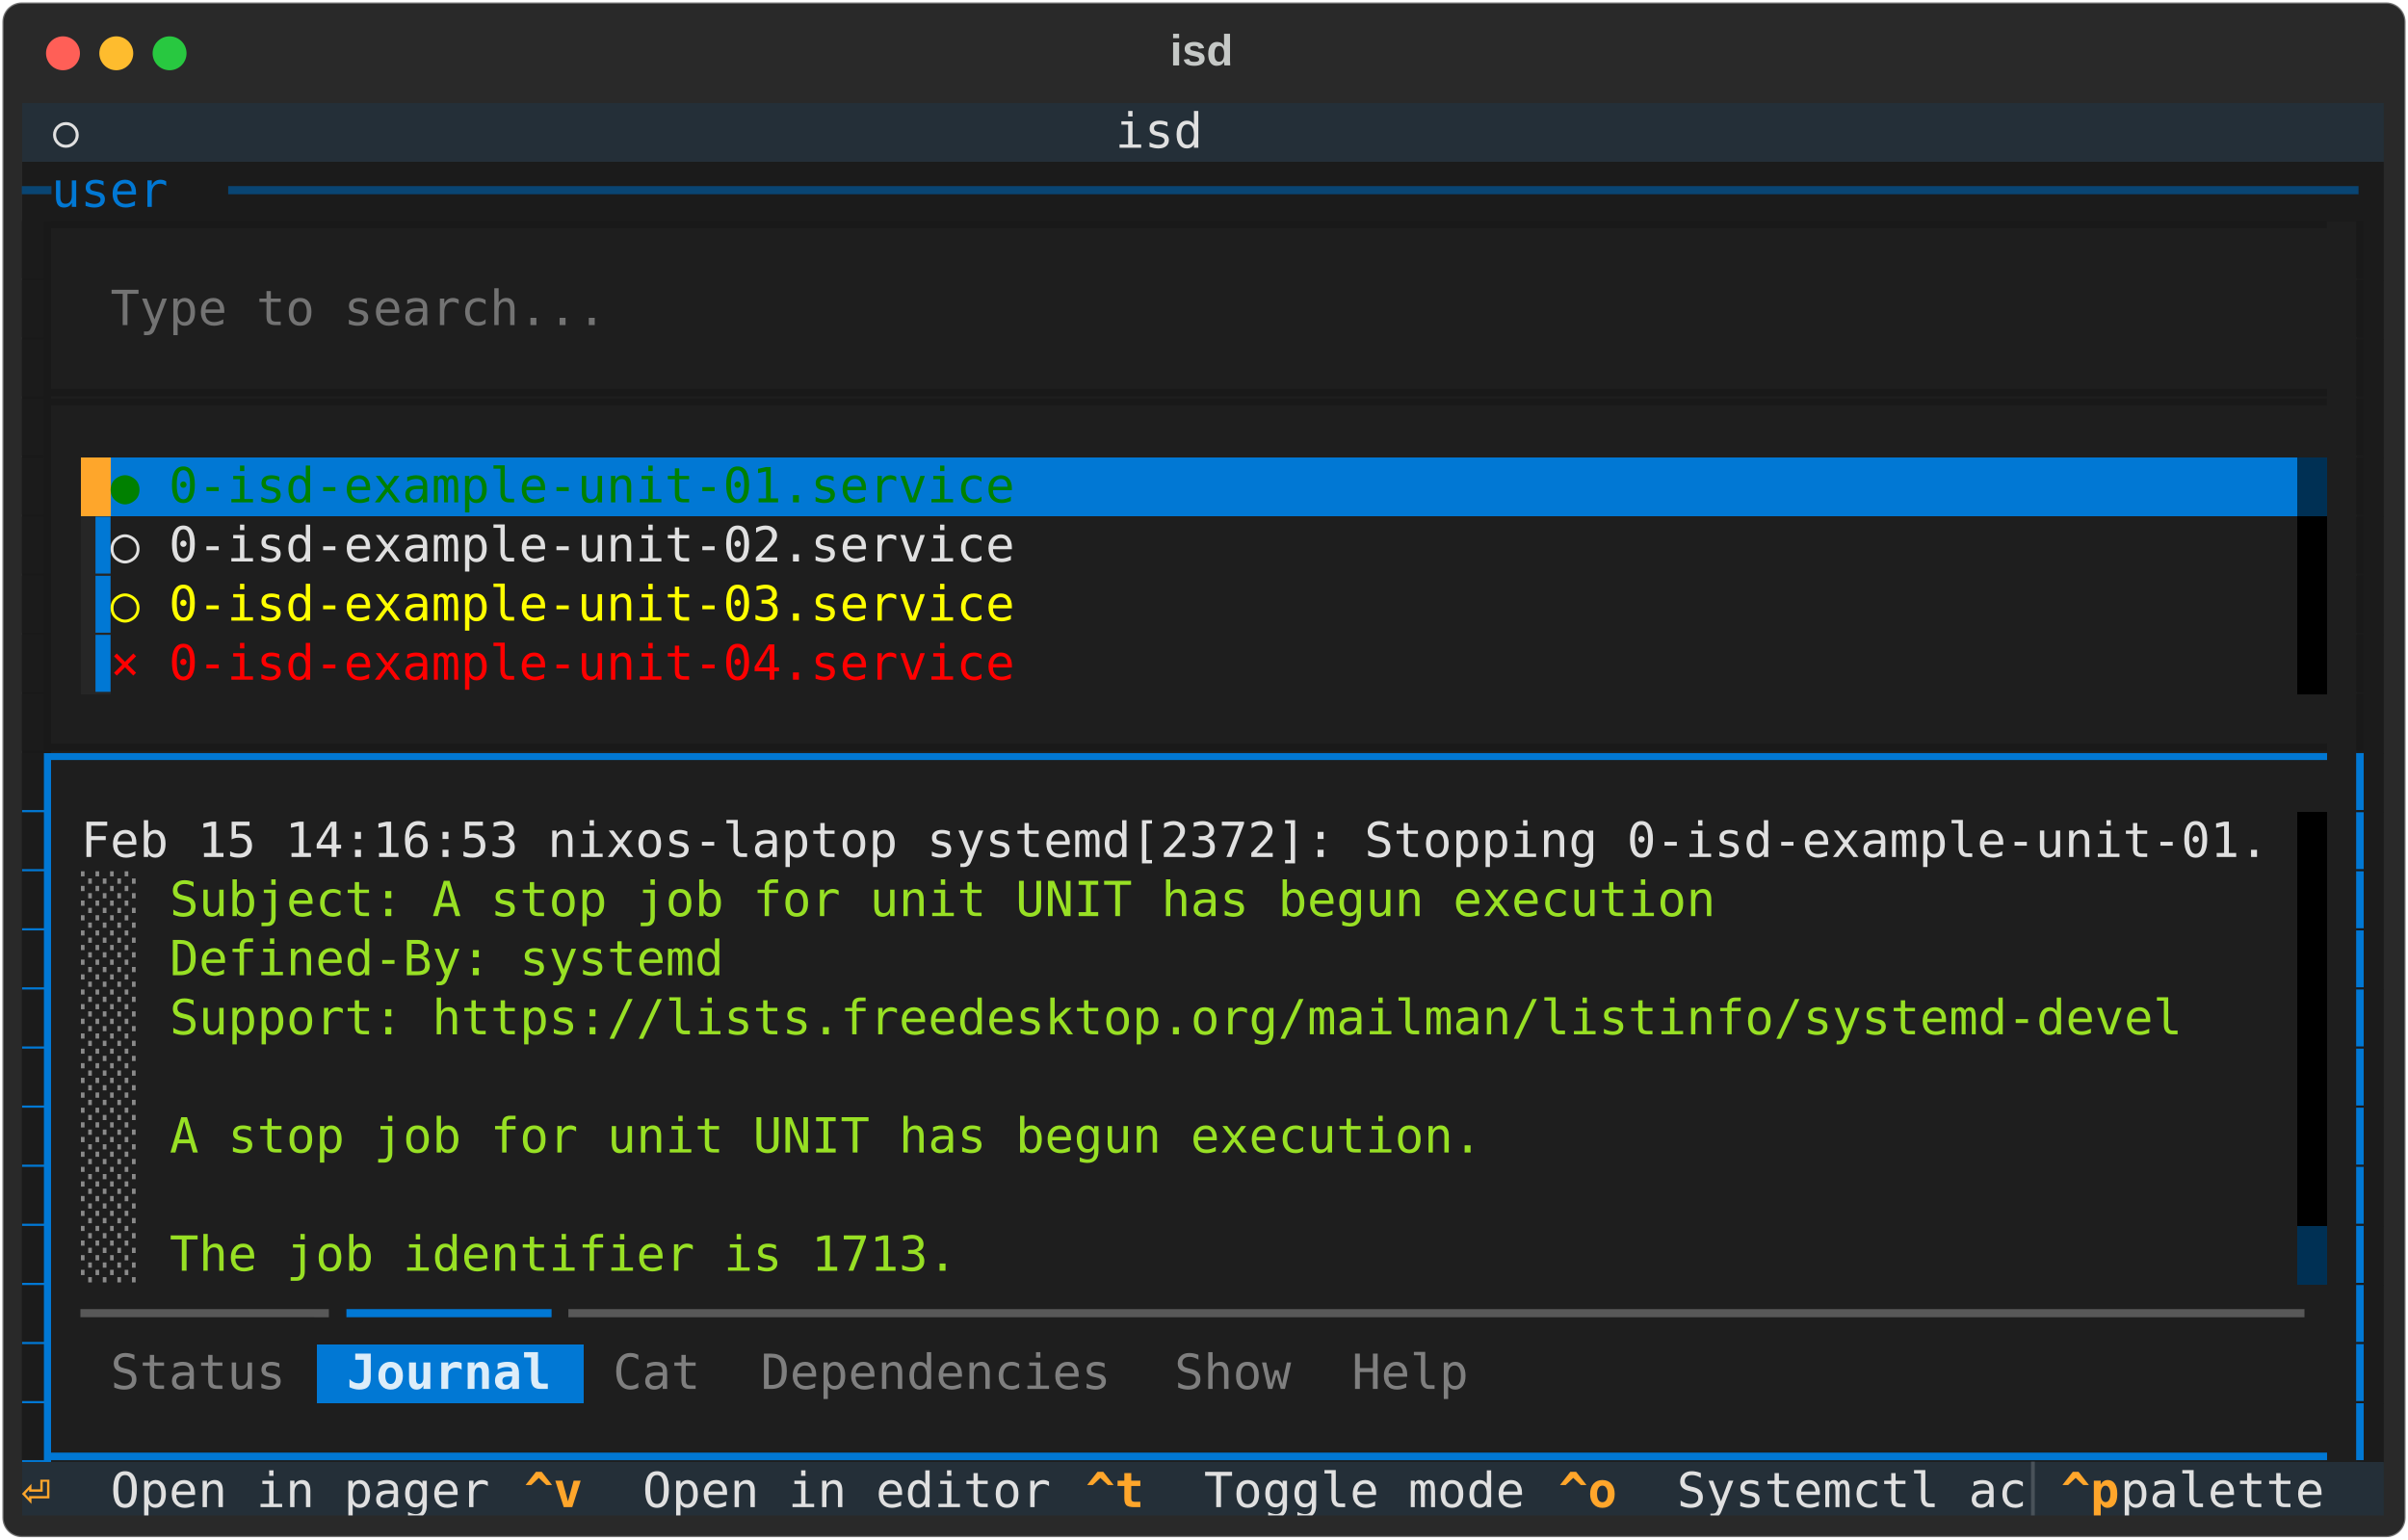
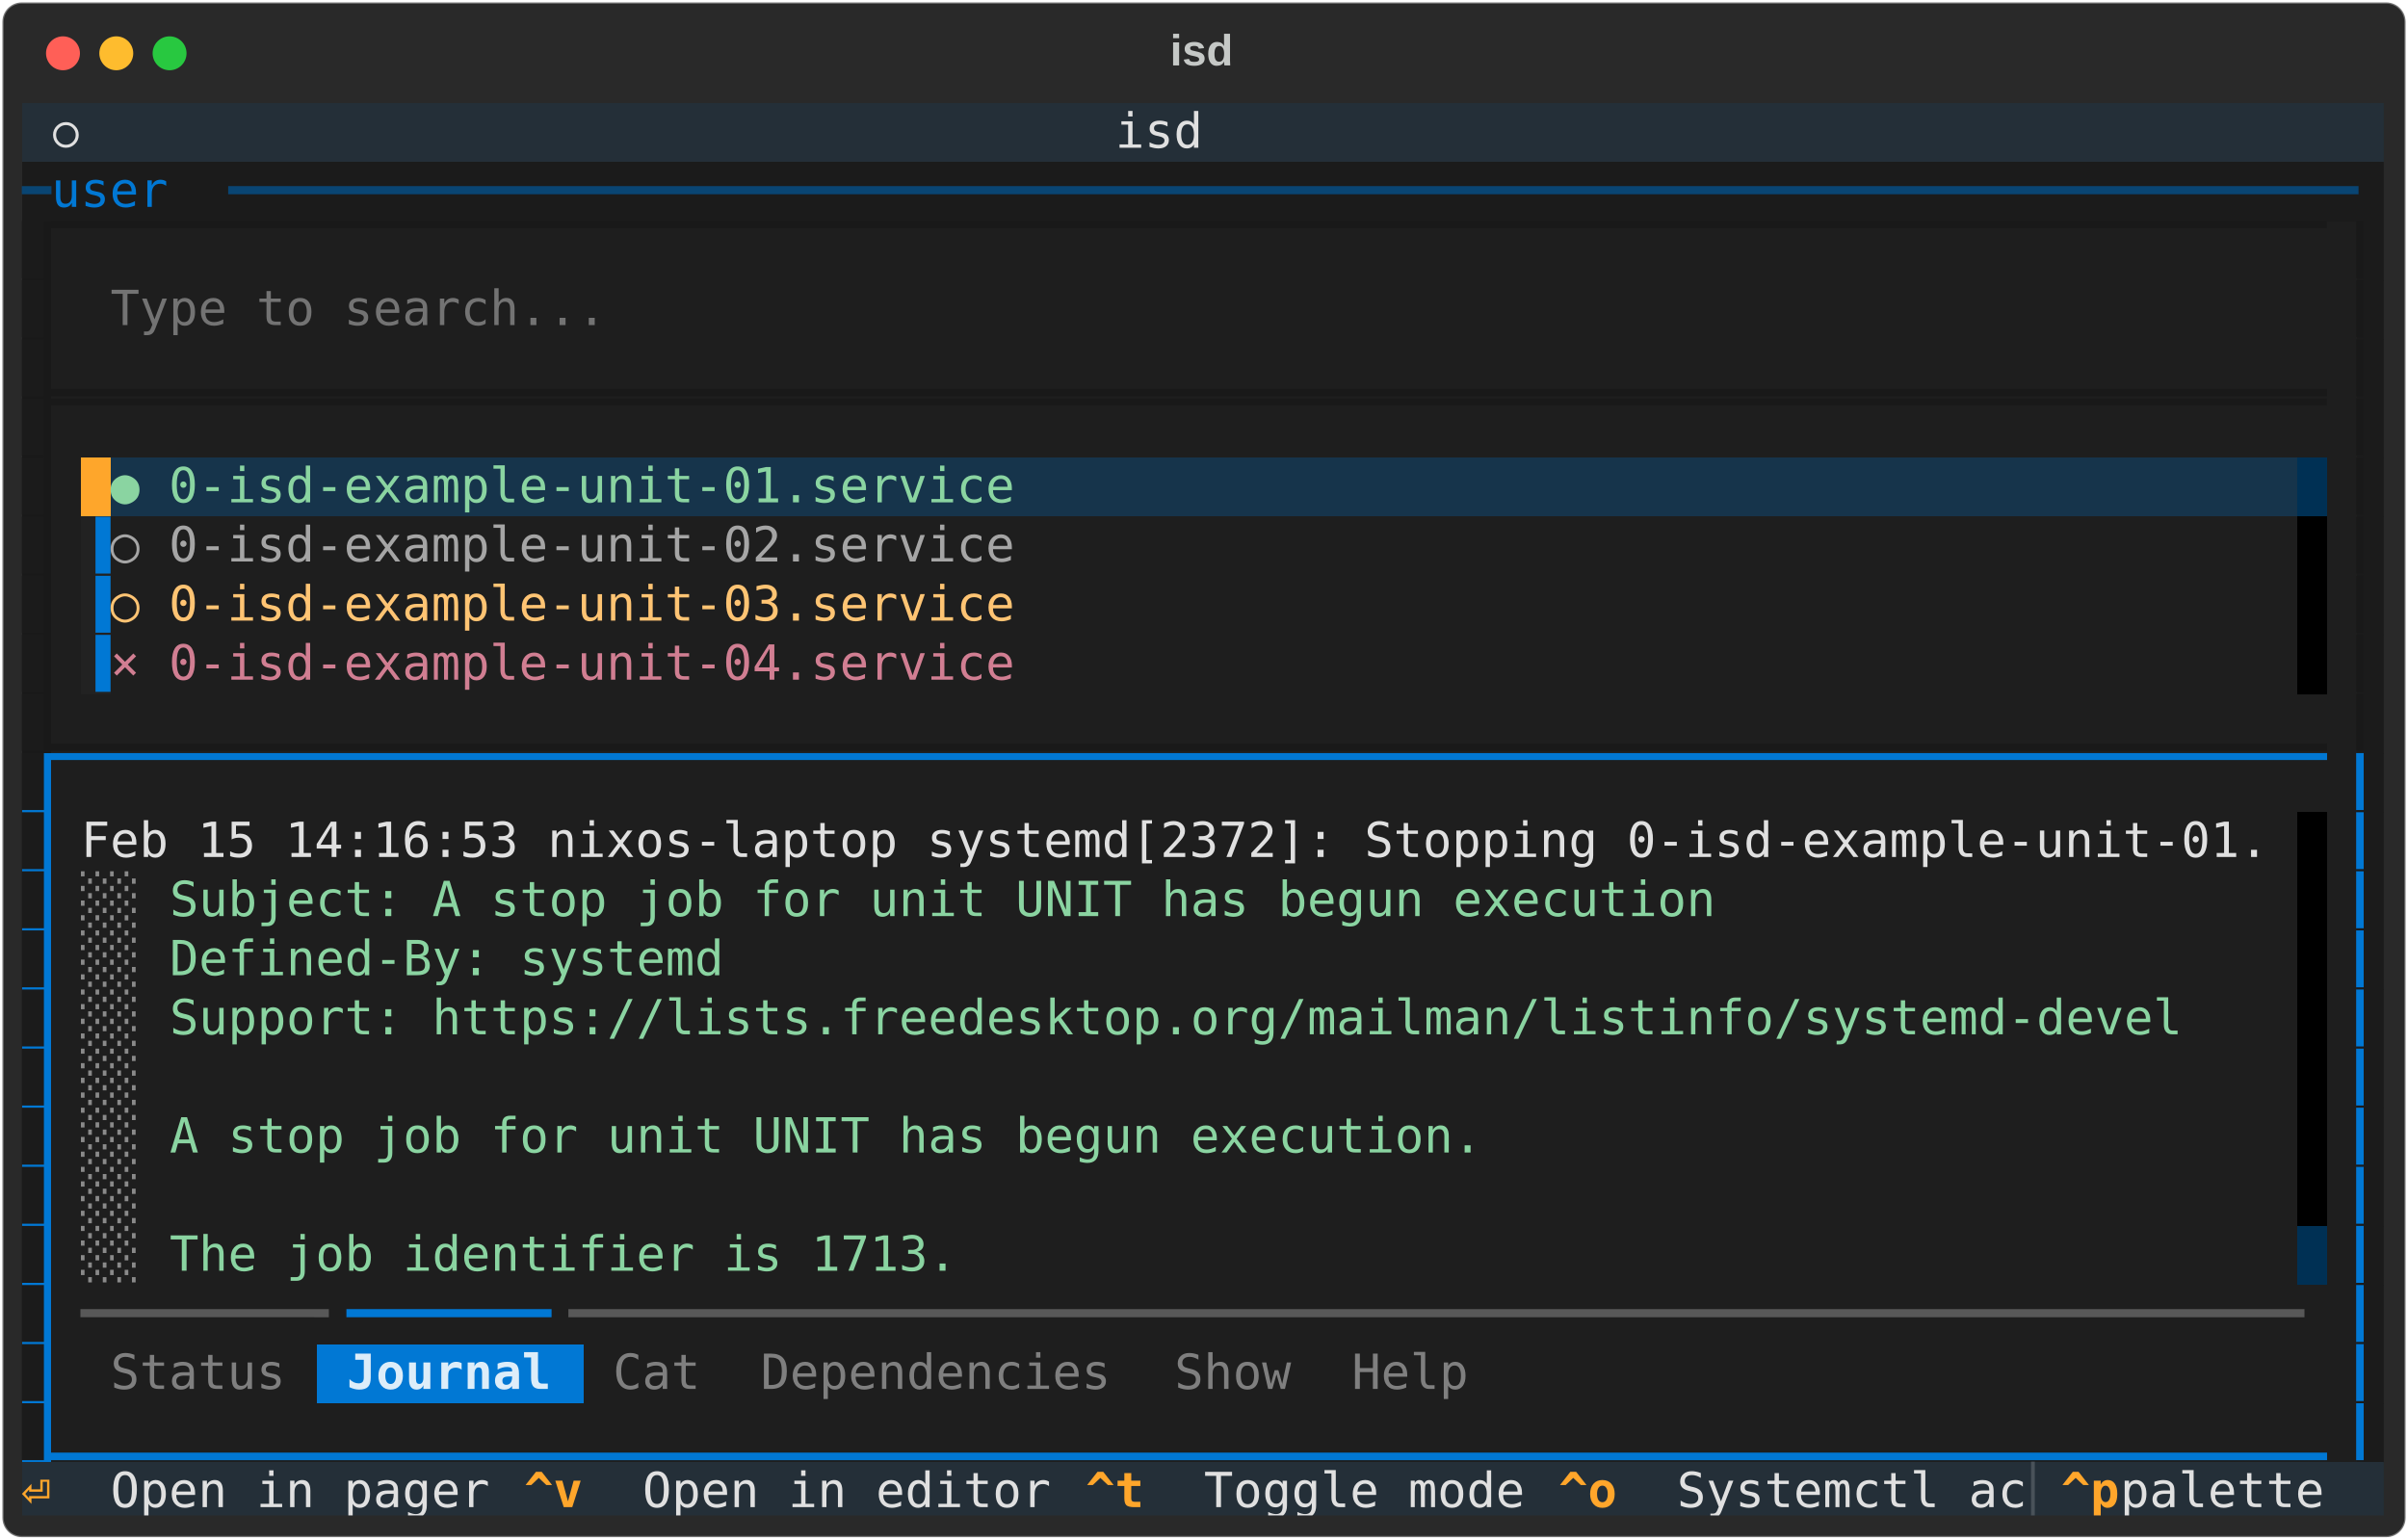
<svg xmlns="http://www.w3.org/2000/svg" class="rich-terminal" viewBox="0 0 994 635.6">
  <style>

    @font-face {
        font-family: "Fira Code";
        src: local("FiraCode-Regular"),
                url("https://cdnjs.cloudflare.com/ajax/libs/firacode/6.2.0/woff2/FiraCode-Regular.woff2") format("woff2"),
                url("https://cdnjs.cloudflare.com/ajax/libs/firacode/6.2.0/woff/FiraCode-Regular.woff") format("woff");
        font-style: normal;
        font-weight: 400;
    }
    @font-face {
        font-family: "Fira Code";
        src: local("FiraCode-Bold"),
                url("https://cdnjs.cloudflare.com/ajax/libs/firacode/6.2.0/woff2/FiraCode-Bold.woff2") format("woff2"),
                url("https://cdnjs.cloudflare.com/ajax/libs/firacode/6.2.0/woff/FiraCode-Bold.woff") format("woff");
        font-style: bold;
        font-weight: 700;
    }

    .terminal-matrix {
        font-family: Fira Code, monospace;
        font-size: 20px;
        line-height: 24.4px;
        font-variant-east-asian: full-width;
    }

    .terminal-title {
        font-size: 18px;
        font-weight: bold;
        font-family: arial;
    }

    .terminal-r1 { fill: #c5c8c6 }
.terminal-r2 { fill: #e0e0e0 }
.terminal-r3 { fill: #094573 }
.terminal-r4 { fill: #0178d4 }
.terminal-r5 { fill: #1b1b1b }
.terminal-r6 { fill: #191919 }
.terminal-r7 { fill: #737373 }
.terminal-r8 { fill: #fea62b }
- .terminal-r9 { fill: #008000 }
+ .terminal-r9 { fill: #8ad4a1 }
.terminal-r10 { fill: #1e1e1e }
- .terminal-r11 { fill: #ffff00 }
- .terminal-r12 { fill: #ff0000 }
- .terminal-r13 { fill: #8a8a8a }
- .terminal-r14 { fill: #98e024 }
+ .terminal-r11 { fill: #a5a5a5 }
+ .terminal-r12 { fill: #ffc473 }
+ .terminal-r13 { fill: #d17e92 }
+ .terminal-r14 { fill: #8a8a8a }
.terminal-r15 { fill: #585858 }
.terminal-r16 { fill: #7f7f7f }
.terminal-r17 { fill: #ddedf9;font-weight: bold }
.terminal-r18 { fill: #ffa62b;font-weight: bold }
.terminal-r19 { fill: #495259 }
    </style>
  <defs>
    <clipPath id="terminal-clip-terminal">
      <rect x="0" y="0" width="975.0" height="584.6" />
    </clipPath>
    <clipPath id="terminal-line-0">
      <rect x="0" y="1.5" width="976" height="24.65" />
    </clipPath>
    <clipPath id="terminal-line-1">
      <rect x="0" y="25.9" width="976" height="24.65" />
    </clipPath>
    <clipPath id="terminal-line-2">
      <rect x="0" y="50.3" width="976" height="24.65" />
    </clipPath>
    <clipPath id="terminal-line-3">
      <rect x="0" y="74.7" width="976" height="24.65" />
    </clipPath>
    <clipPath id="terminal-line-4">
      <rect x="0" y="99.1" width="976" height="24.65" />
    </clipPath>
    <clipPath id="terminal-line-5">
      <rect x="0" y="123.5" width="976" height="24.65" />
    </clipPath>
    <clipPath id="terminal-line-6">
      <rect x="0" y="147.9" width="976" height="24.65" />
    </clipPath>
    <clipPath id="terminal-line-7">
      <rect x="0" y="172.3" width="976" height="24.65" />
    </clipPath>
    <clipPath id="terminal-line-8">
      <rect x="0" y="196.7" width="976" height="24.65" />
    </clipPath>
    <clipPath id="terminal-line-9">
      <rect x="0" y="221.1" width="976" height="24.65" />
    </clipPath>
    <clipPath id="terminal-line-10">
      <rect x="0" y="245.5" width="976" height="24.65" />
    </clipPath>
    <clipPath id="terminal-line-11">
      <rect x="0" y="269.9" width="976" height="24.65" />
    </clipPath>
    <clipPath id="terminal-line-12">
      <rect x="0" y="294.3" width="976" height="24.65" />
    </clipPath>
    <clipPath id="terminal-line-13">
      <rect x="0" y="318.7" width="976" height="24.65" />
    </clipPath>
    <clipPath id="terminal-line-14">
      <rect x="0" y="343.1" width="976" height="24.65" />
    </clipPath>
    <clipPath id="terminal-line-15">
      <rect x="0" y="367.5" width="976" height="24.65" />
    </clipPath>
    <clipPath id="terminal-line-16">
      <rect x="0" y="391.9" width="976" height="24.65" />
    </clipPath>
    <clipPath id="terminal-line-17">
      <rect x="0" y="416.3" width="976" height="24.65" />
    </clipPath>
    <clipPath id="terminal-line-18">
      <rect x="0" y="440.7" width="976" height="24.65" />
    </clipPath>
    <clipPath id="terminal-line-19">
      <rect x="0" y="465.1" width="976" height="24.65" />
    </clipPath>
    <clipPath id="terminal-line-20">
      <rect x="0" y="489.5" width="976" height="24.65" />
    </clipPath>
    <clipPath id="terminal-line-21">
      <rect x="0" y="513.9" width="976" height="24.65" />
    </clipPath>
    <clipPath id="terminal-line-22">
      <rect x="0" y="538.3" width="976" height="24.65" />
    </clipPath>
  </defs>
  <rect fill="#292929" stroke="rgba(255,255,255,0.35)" stroke-width="1" x="1" y="1" width="992" height="633.6" rx="8" />
  <text class="terminal-title" fill="#c5c8c6" text-anchor="middle" x="496" y="27">isd</text>
  <g transform="translate(26,22)">
    <circle cx="0" cy="0" r="7" fill="#ff5f57" />
    <circle cx="22" cy="0" r="7" fill="#febc2e" />
    <circle cx="44" cy="0" r="7" fill="#28c840" />
  </g>
  <g transform="translate(9, 41)" clip-path="url(#terminal-clip-terminal)">
    <rect fill="#242f38" x="0" y="1.5" width="12.2" height="24.65" shape-rendering="crispEdges" />
    <rect fill="#242f38" x="12.2" y="1.5" width="12.2" height="24.65" shape-rendering="crispEdges" />
    <rect fill="#242f38" x="24.4" y="1.5" width="61" height="24.65" shape-rendering="crispEdges" />
    <rect fill="#242f38" x="85.4" y="1.5" width="12.2" height="24.65" shape-rendering="crispEdges" />
    <rect fill="#242f38" x="97.6" y="1.5" width="353.8" height="24.65" shape-rendering="crispEdges" />
    <rect fill="#242f38" x="451.4" y="1.5" width="36.6" height="24.65" shape-rendering="crispEdges" />
    <rect fill="#242f38" x="488" y="1.5" width="366" height="24.65" shape-rendering="crispEdges" />
    <rect fill="#242f38" x="854" y="1.5" width="12.2" height="24.65" shape-rendering="crispEdges" />
    <rect fill="#242f38" x="866.2" y="1.5" width="0" height="24.65" shape-rendering="crispEdges" />
    <rect fill="#242f38" x="866.2" y="1.5" width="109.8" height="24.65" shape-rendering="crispEdges" />
    <rect fill="#1b1b1b" x="0" y="25.9" width="12.2" height="24.65" shape-rendering="crispEdges" />
    <rect fill="#1b1b1b" x="12.2" y="25.9" width="73.2" height="24.65" shape-rendering="crispEdges" />
    <rect fill="#1b1b1b" x="85.4" y="25.9" width="890.6" height="24.65" shape-rendering="crispEdges" />
    <rect fill="#191919" x="0" y="50.3" width="12.2" height="24.65" shape-rendering="crispEdges" />
    <rect fill="#1e1e1e" x="12.2" y="50.3" width="951.6" height="24.65" shape-rendering="crispEdges" />
    <rect fill="#1b1b1b" x="963.8" y="50.3" width="12.2" height="24.65" shape-rendering="crispEdges" />
    <rect fill="#191919" x="0" y="74.7" width="12.2" height="24.65" shape-rendering="crispEdges" />
    <rect fill="#1e1e1e" x="12.2" y="74.7" width="24.4" height="24.65" shape-rendering="crispEdges" />
    <rect fill="#1e1e1e" x="36.6" y="74.7" width="207.4" height="24.65" shape-rendering="crispEdges" />
    <rect fill="#1e1e1e" x="244" y="74.7" width="695.4" height="24.65" shape-rendering="crispEdges" />
    <rect fill="#1e1e1e" x="939.4" y="74.7" width="24.4" height="24.65" shape-rendering="crispEdges" />
    <rect fill="#1b1b1b" x="963.8" y="74.7" width="12.2" height="24.65" shape-rendering="crispEdges" />
    <rect fill="#191919" x="0" y="99.1" width="12.2" height="24.65" shape-rendering="crispEdges" />
    <rect fill="#1e1e1e" x="12.2" y="99.1" width="951.6" height="24.65" shape-rendering="crispEdges" />
    <rect fill="#1b1b1b" x="963.8" y="99.1" width="12.2" height="24.65" shape-rendering="crispEdges" />
    <rect fill="#191919" x="0" y="123.5" width="12.2" height="24.65" shape-rendering="crispEdges" />
    <rect fill="#1e1e1e" x="12.2" y="123.5" width="951.6" height="24.65" shape-rendering="crispEdges" />
    <rect fill="#1b1b1b" x="963.8" y="123.5" width="12.2" height="24.65" shape-rendering="crispEdges" />
    <rect fill="#191919" x="0" y="147.9" width="12.2" height="24.65" shape-rendering="crispEdges" />
    <rect fill="#1e1e1e" x="12.2" y="147.9" width="12.2" height="24.65" shape-rendering="crispEdges" />
    <rect fill="#fea62b" x="24.4" y="147.9" width="12.2" height="24.65" shape-rendering="crispEdges" />
-     <rect fill="#0178d4" x="36.6" y="147.9" width="390.4" height="24.65" shape-rendering="crispEdges" />
-     <rect fill="#0178d4" x="427" y="147.9" width="512.4" height="24.65" shape-rendering="crispEdges" />
+     <rect fill="#16344b" x="36.6" y="147.9" width="390.4" height="24.65" shape-rendering="crispEdges" />
+     <rect fill="#16344b" x="427" y="147.9" width="512.4" height="24.65" shape-rendering="crispEdges" />
    <rect fill="#003054" x="939.4" y="147.9" width="12.2" height="24.65" shape-rendering="crispEdges" />
    <rect fill="#1e1e1e" x="951.6" y="147.9" width="12.2" height="24.65" shape-rendering="crispEdges" />
    <rect fill="#1b1b1b" x="963.8" y="147.9" width="12.2" height="24.65" shape-rendering="crispEdges" />
    <rect fill="#191919" x="0" y="172.3" width="12.2" height="24.65" shape-rendering="crispEdges" />
    <rect fill="#1e1e1e" x="12.2" y="172.3" width="12.2" height="24.65" shape-rendering="crispEdges" />
-     <rect fill="#262626" x="24.4" y="172.3" width="12.2" height="24.65" shape-rendering="crispEdges" />
+     <rect fill="#222222" x="24.4" y="172.3" width="12.2" height="24.65" shape-rendering="crispEdges" />
    <rect fill="#1e1e1e" x="36.6" y="172.3" width="390.4" height="24.65" shape-rendering="crispEdges" />
    <rect fill="#1e1e1e" x="427" y="172.3" width="512.4" height="24.65" shape-rendering="crispEdges" />
    <rect fill="#000000" x="939.4" y="172.3" width="12.2" height="24.65" shape-rendering="crispEdges" />
    <rect fill="#1e1e1e" x="951.6" y="172.3" width="12.2" height="24.65" shape-rendering="crispEdges" />
    <rect fill="#1b1b1b" x="963.8" y="172.3" width="12.2" height="24.65" shape-rendering="crispEdges" />
    <rect fill="#191919" x="0" y="196.7" width="12.2" height="24.65" shape-rendering="crispEdges" />
    <rect fill="#1e1e1e" x="12.2" y="196.7" width="12.2" height="24.65" shape-rendering="crispEdges" />
-     <rect fill="#262626" x="24.4" y="196.7" width="12.2" height="24.65" shape-rendering="crispEdges" />
+     <rect fill="#222222" x="24.4" y="196.7" width="12.2" height="24.65" shape-rendering="crispEdges" />
    <rect fill="#1e1e1e" x="36.6" y="196.7" width="390.4" height="24.65" shape-rendering="crispEdges" />
    <rect fill="#1e1e1e" x="427" y="196.7" width="512.4" height="24.65" shape-rendering="crispEdges" />
    <rect fill="#000000" x="939.4" y="196.7" width="12.2" height="24.65" shape-rendering="crispEdges" />
    <rect fill="#1e1e1e" x="951.6" y="196.7" width="12.2" height="24.65" shape-rendering="crispEdges" />
    <rect fill="#1b1b1b" x="963.8" y="196.7" width="12.2" height="24.65" shape-rendering="crispEdges" />
    <rect fill="#191919" x="0" y="221.1" width="12.2" height="24.65" shape-rendering="crispEdges" />
    <rect fill="#1e1e1e" x="12.2" y="221.1" width="12.2" height="24.65" shape-rendering="crispEdges" />
-     <rect fill="#262626" x="24.4" y="221.1" width="12.2" height="24.65" shape-rendering="crispEdges" />
+     <rect fill="#222222" x="24.4" y="221.1" width="12.2" height="24.65" shape-rendering="crispEdges" />
    <rect fill="#1e1e1e" x="36.6" y="221.1" width="390.4" height="24.65" shape-rendering="crispEdges" />
    <rect fill="#1e1e1e" x="427" y="221.1" width="512.4" height="24.65" shape-rendering="crispEdges" />
    <rect fill="#000000" x="939.4" y="221.1" width="12.2" height="24.65" shape-rendering="crispEdges" />
    <rect fill="#1e1e1e" x="951.6" y="221.1" width="12.2" height="24.65" shape-rendering="crispEdges" />
    <rect fill="#1b1b1b" x="963.8" y="221.1" width="12.2" height="24.65" shape-rendering="crispEdges" />
    <rect fill="#191919" x="0" y="245.5" width="12.2" height="24.65" shape-rendering="crispEdges" />
    <rect fill="#1e1e1e" x="12.2" y="245.5" width="951.6" height="24.65" shape-rendering="crispEdges" />
    <rect fill="#1b1b1b" x="963.8" y="245.5" width="12.2" height="24.65" shape-rendering="crispEdges" />
    <rect fill="#0178d4" x="0" y="269.9" width="12.2" height="24.65" shape-rendering="crispEdges" />
    <rect fill="#1e1e1e" x="12.2" y="269.9" width="951.6" height="24.65" shape-rendering="crispEdges" />
    <rect fill="#1b1b1b" x="963.8" y="269.9" width="12.2" height="24.65" shape-rendering="crispEdges" />
    <rect fill="#0178d4" x="0" y="294.3" width="12.2" height="24.65" shape-rendering="crispEdges" />
    <rect fill="#1e1e1e" x="12.2" y="294.3" width="12.2" height="24.65" shape-rendering="crispEdges" />
    <rect fill="#1e1e1e" x="24.4" y="294.3" width="915" height="24.65" shape-rendering="crispEdges" />
    <rect fill="#000000" x="939.4" y="294.3" width="12.2" height="24.65" shape-rendering="crispEdges" />
    <rect fill="#1e1e1e" x="951.6" y="294.3" width="12.2" height="24.65" shape-rendering="crispEdges" />
    <rect fill="#1b1b1b" x="963.8" y="294.3" width="12.2" height="24.65" shape-rendering="crispEdges" />
    <rect fill="#0178d4" x="0" y="318.7" width="12.2" height="24.65" shape-rendering="crispEdges" />
    <rect fill="#1e1e1e" x="12.2" y="318.7" width="12.2" height="24.65" shape-rendering="crispEdges" />
    <rect fill="#1e1e1e" x="24.4" y="318.7" width="36.6" height="24.65" shape-rendering="crispEdges" />
    <rect fill="#1e1e1e" x="61" y="318.7" width="646.6" height="24.65" shape-rendering="crispEdges" />
    <rect fill="#1e1e1e" x="707.6" y="318.7" width="231.8" height="24.65" shape-rendering="crispEdges" />
    <rect fill="#000000" x="939.4" y="318.7" width="12.2" height="24.65" shape-rendering="crispEdges" />
    <rect fill="#1e1e1e" x="951.6" y="318.7" width="12.2" height="24.65" shape-rendering="crispEdges" />
    <rect fill="#1b1b1b" x="963.8" y="318.7" width="12.2" height="24.65" shape-rendering="crispEdges" />
    <rect fill="#0178d4" x="0" y="343.1" width="12.2" height="24.65" shape-rendering="crispEdges" />
    <rect fill="#1e1e1e" x="12.2" y="343.1" width="12.2" height="24.65" shape-rendering="crispEdges" />
    <rect fill="#1e1e1e" x="24.4" y="343.1" width="24.4" height="24.65" shape-rendering="crispEdges" />
    <rect fill="#1e1e1e" x="48.8" y="343.1" width="12.2" height="24.65" shape-rendering="crispEdges" />
    <rect fill="#1e1e1e" x="61" y="343.1" width="231.8" height="24.65" shape-rendering="crispEdges" />
    <rect fill="#1e1e1e" x="292.8" y="343.1" width="646.6" height="24.65" shape-rendering="crispEdges" />
    <rect fill="#000000" x="939.4" y="343.1" width="12.2" height="24.65" shape-rendering="crispEdges" />
    <rect fill="#1e1e1e" x="951.6" y="343.1" width="12.2" height="24.65" shape-rendering="crispEdges" />
    <rect fill="#1b1b1b" x="963.8" y="343.1" width="12.2" height="24.65" shape-rendering="crispEdges" />
    <rect fill="#0178d4" x="0" y="367.5" width="12.2" height="24.65" shape-rendering="crispEdges" />
    <rect fill="#1e1e1e" x="12.2" y="367.5" width="12.2" height="24.65" shape-rendering="crispEdges" />
    <rect fill="#1e1e1e" x="24.4" y="367.5" width="24.4" height="24.65" shape-rendering="crispEdges" />
    <rect fill="#1e1e1e" x="48.8" y="367.5" width="12.2" height="24.65" shape-rendering="crispEdges" />
    <rect fill="#1e1e1e" x="61" y="367.5" width="841.8" height="24.65" shape-rendering="crispEdges" />
    <rect fill="#1e1e1e" x="902.8" y="367.5" width="36.6" height="24.65" shape-rendering="crispEdges" />
    <rect fill="#000000" x="939.4" y="367.5" width="12.2" height="24.65" shape-rendering="crispEdges" />
    <rect fill="#1e1e1e" x="951.6" y="367.5" width="12.2" height="24.65" shape-rendering="crispEdges" />
    <rect fill="#1b1b1b" x="963.8" y="367.5" width="12.2" height="24.65" shape-rendering="crispEdges" />
    <rect fill="#0178d4" x="0" y="391.9" width="12.2" height="24.65" shape-rendering="crispEdges" />
    <rect fill="#1e1e1e" x="12.2" y="391.9" width="12.2" height="24.65" shape-rendering="crispEdges" />
    <rect fill="#1e1e1e" x="24.4" y="391.9" width="24.4" height="24.65" shape-rendering="crispEdges" />
    <rect fill="#1e1e1e" x="48.8" y="391.9" width="890.6" height="24.65" shape-rendering="crispEdges" />
    <rect fill="#000000" x="939.4" y="391.9" width="12.2" height="24.65" shape-rendering="crispEdges" />
    <rect fill="#1e1e1e" x="951.6" y="391.9" width="12.2" height="24.65" shape-rendering="crispEdges" />
    <rect fill="#1b1b1b" x="963.8" y="391.9" width="12.2" height="24.65" shape-rendering="crispEdges" />
    <rect fill="#0178d4" x="0" y="416.3" width="12.2" height="24.65" shape-rendering="crispEdges" />
    <rect fill="#1e1e1e" x="12.2" y="416.3" width="12.2" height="24.65" shape-rendering="crispEdges" />
    <rect fill="#1e1e1e" x="24.4" y="416.3" width="24.4" height="24.65" shape-rendering="crispEdges" />
    <rect fill="#1e1e1e" x="48.8" y="416.3" width="12.2" height="24.65" shape-rendering="crispEdges" />
    <rect fill="#1e1e1e" x="61" y="416.3" width="549" height="24.65" shape-rendering="crispEdges" />
    <rect fill="#1e1e1e" x="610" y="416.3" width="329.4" height="24.65" shape-rendering="crispEdges" />
    <rect fill="#000000" x="939.4" y="416.3" width="12.2" height="24.65" shape-rendering="crispEdges" />
    <rect fill="#1e1e1e" x="951.6" y="416.3" width="12.2" height="24.65" shape-rendering="crispEdges" />
    <rect fill="#1b1b1b" x="963.8" y="416.3" width="12.2" height="24.65" shape-rendering="crispEdges" />
    <rect fill="#0178d4" x="0" y="440.7" width="12.2" height="24.65" shape-rendering="crispEdges" />
    <rect fill="#1e1e1e" x="12.2" y="440.7" width="12.2" height="24.65" shape-rendering="crispEdges" />
    <rect fill="#1e1e1e" x="24.4" y="440.7" width="24.4" height="24.65" shape-rendering="crispEdges" />
    <rect fill="#1e1e1e" x="48.8" y="440.7" width="890.6" height="24.65" shape-rendering="crispEdges" />
    <rect fill="#000000" x="939.4" y="440.7" width="12.2" height="24.65" shape-rendering="crispEdges" />
    <rect fill="#1e1e1e" x="951.6" y="440.7" width="12.2" height="24.65" shape-rendering="crispEdges" />
    <rect fill="#1b1b1b" x="963.8" y="440.7" width="12.2" height="24.65" shape-rendering="crispEdges" />
    <rect fill="#0178d4" x="0" y="465.1" width="12.2" height="24.65" shape-rendering="crispEdges" />
    <rect fill="#1e1e1e" x="12.2" y="465.1" width="12.2" height="24.65" shape-rendering="crispEdges" />
    <rect fill="#1e1e1e" x="24.4" y="465.1" width="24.4" height="24.65" shape-rendering="crispEdges" />
    <rect fill="#1e1e1e" x="48.8" y="465.1" width="12.2" height="24.65" shape-rendering="crispEdges" />
    <rect fill="#1e1e1e" x="61" y="465.1" width="329.4" height="24.65" shape-rendering="crispEdges" />
    <rect fill="#1e1e1e" x="390.4" y="465.1" width="549" height="24.65" shape-rendering="crispEdges" />
    <rect fill="#003054" x="939.4" y="465.1" width="12.2" height="24.65" shape-rendering="crispEdges" />
    <rect fill="#1e1e1e" x="951.6" y="465.1" width="12.2" height="24.65" shape-rendering="crispEdges" />
    <rect fill="#1b1b1b" x="963.8" y="465.1" width="12.2" height="24.65" shape-rendering="crispEdges" />
    <rect fill="#0178d4" x="0" y="489.5" width="12.2" height="24.65" shape-rendering="crispEdges" />
    <rect fill="#1e1e1e" x="12.2" y="489.5" width="12.2" height="24.65" shape-rendering="crispEdges" />
    <rect fill="#1e1e1e" x="24.4" y="489.5" width="109.8" height="24.65" shape-rendering="crispEdges" />
    <rect fill="#1e1e1e" x="134.2" y="489.5" width="85.4" height="24.65" shape-rendering="crispEdges" />
    <rect fill="#1e1e1e" x="219.6" y="489.5" width="732" height="24.65" shape-rendering="crispEdges" />
    <rect fill="#1e1e1e" x="951.6" y="489.5" width="12.2" height="24.65" shape-rendering="crispEdges" />
    <rect fill="#1b1b1b" x="963.8" y="489.5" width="12.2" height="24.65" shape-rendering="crispEdges" />
    <rect fill="#0178d4" x="0" y="513.9" width="12.2" height="24.65" shape-rendering="crispEdges" />
    <rect fill="#1e1e1e" x="12.2" y="513.9" width="24.4" height="24.65" shape-rendering="crispEdges" />
    <rect fill="#1e1e1e" x="36.6" y="513.9" width="73.2" height="24.65" shape-rendering="crispEdges" />
    <rect fill="#1e1e1e" x="109.8" y="513.9" width="12.2" height="24.65" shape-rendering="crispEdges" />
    <rect fill="#0178d4" x="122" y="513.9" width="12.2" height="24.65" shape-rendering="crispEdges" />
    <rect fill="#0178d4" x="134.2" y="513.9" width="85.4" height="24.65" shape-rendering="crispEdges" />
    <rect fill="#0178d4" x="219.6" y="513.9" width="12.2" height="24.65" shape-rendering="crispEdges" />
    <rect fill="#1e1e1e" x="231.8" y="513.9" width="12.2" height="24.65" shape-rendering="crispEdges" />
    <rect fill="#1e1e1e" x="244" y="513.9" width="36.6" height="24.65" shape-rendering="crispEdges" />
    <rect fill="#1e1e1e" x="280.6" y="513.9" width="24.4" height="24.65" shape-rendering="crispEdges" />
    <rect fill="#1e1e1e" x="305" y="513.9" width="146.4" height="24.65" shape-rendering="crispEdges" />
    <rect fill="#1e1e1e" x="451.4" y="513.9" width="24.4" height="24.65" shape-rendering="crispEdges" />
    <rect fill="#1e1e1e" x="475.8" y="513.9" width="48.8" height="24.65" shape-rendering="crispEdges" />
    <rect fill="#1e1e1e" x="524.6" y="513.9" width="24.4" height="24.65" shape-rendering="crispEdges" />
    <rect fill="#1e1e1e" x="549" y="513.9" width="48.8" height="24.65" shape-rendering="crispEdges" />
    <rect fill="#1e1e1e" x="597.8" y="513.9" width="366" height="24.65" shape-rendering="crispEdges" />
    <rect fill="#1b1b1b" x="963.8" y="513.9" width="12.2" height="24.65" shape-rendering="crispEdges" />
    <rect fill="#0178d4" x="0" y="538.3" width="12.2" height="24.65" shape-rendering="crispEdges" />
    <rect fill="#1e1e1e" x="12.2" y="538.3" width="951.6" height="24.65" shape-rendering="crispEdges" />
    <rect fill="#1b1b1b" x="963.8" y="538.3" width="12.2" height="24.65" shape-rendering="crispEdges" />
    <rect fill="#242f38" x="0" y="562.7" width="36.6" height="24.65" shape-rendering="crispEdges" />
    <rect fill="#242f38" x="36.6" y="562.7" width="170.8" height="24.65" shape-rendering="crispEdges" />
    <rect fill="#242f38" x="207.4" y="562.7" width="48.8" height="24.65" shape-rendering="crispEdges" />
    <rect fill="#242f38" x="256.2" y="562.7" width="183" height="24.65" shape-rendering="crispEdges" />
    <rect fill="#242f38" x="439.2" y="562.7" width="48.8" height="24.65" shape-rendering="crispEdges" />
    <rect fill="#242f38" x="488" y="562.7" width="146.4" height="24.65" shape-rendering="crispEdges" />
    <rect fill="#242f38" x="634.4" y="562.7" width="48.8" height="24.65" shape-rendering="crispEdges" />
    <rect fill="#242f38" x="683.2" y="562.7" width="146.4" height="24.65" shape-rendering="crispEdges" />
    <rect fill="#242f38" x="829.6" y="562.7" width="12.2" height="24.65" shape-rendering="crispEdges" />
    <rect fill="#242f38" x="841.8" y="562.7" width="24.4" height="24.65" shape-rendering="crispEdges" />
    <rect fill="#242f38" x="866.2" y="562.7" width="97.6" height="24.65" shape-rendering="crispEdges" />
    <rect fill="#242f38" x="963.8" y="562.7" width="12.2" height="24.65" shape-rendering="crispEdges" />
    <g class="terminal-matrix">
      <text class="terminal-r2" x="12.2" y="20" textLength="12.2" clip-path="url(#terminal-line-0)">⭘</text>
      <text class="terminal-r2" x="451.4" y="20" textLength="36.6" clip-path="url(#terminal-line-0)">isd</text>
      <text class="terminal-r1" x="976" y="20" textLength="12.2" clip-path="url(#terminal-line-0)">
</text>
      <text class="terminal-r3" x="0" y="44.4" textLength="12.2" clip-path="url(#terminal-line-1)">━</text>
      <text class="terminal-r4" x="12.2" y="44.4" textLength="73.2" clip-path="url(#terminal-line-1)"> user </text>
      <text class="terminal-r3" x="85.4" y="44.4" textLength="890.6" clip-path="url(#terminal-line-1)">━━━━━━━━━━━━━━━━━━━━━━━━━━━━━━━━━━━━━━━━━━━━━━━━━━━━━━━━━━━━━━━━━━━━━━━━━</text>
      <text class="terminal-r1" x="976" y="44.4" textLength="12.2" clip-path="url(#terminal-line-1)">
</text>
      <text class="terminal-r5" x="0" y="68.8" textLength="12.2" clip-path="url(#terminal-line-2)">▊</text>
      <text class="terminal-r6" x="12.2" y="68.8" textLength="951.6" clip-path="url(#terminal-line-2)">▔▔▔▔▔▔▔▔▔▔▔▔▔▔▔▔▔▔▔▔▔▔▔▔▔▔▔▔▔▔▔▔▔▔▔▔▔▔▔▔▔▔▔▔▔▔▔▔▔▔▔▔▔▔▔▔▔▔▔▔▔▔▔▔▔▔▔▔▔▔▔▔▔▔▔▔▔▔</text>
      <text class="terminal-r6" x="963.8" y="68.8" textLength="12.2" clip-path="url(#terminal-line-2)">▎</text>
      <text class="terminal-r1" x="976" y="68.8" textLength="12.2" clip-path="url(#terminal-line-2)">
</text>
      <text class="terminal-r5" x="0" y="93.2" textLength="12.2" clip-path="url(#terminal-line-3)">▊</text>
      <text class="terminal-r7" x="36.6" y="93.2" textLength="207.4" clip-path="url(#terminal-line-3)">Type to search...</text>
      <text class="terminal-r6" x="963.8" y="93.2" textLength="12.2" clip-path="url(#terminal-line-3)">▎</text>
      <text class="terminal-r1" x="976" y="93.2" textLength="12.2" clip-path="url(#terminal-line-3)">
</text>
      <text class="terminal-r5" x="0" y="117.6" textLength="12.2" clip-path="url(#terminal-line-4)">▊</text>
      <text class="terminal-r6" x="12.2" y="117.6" textLength="951.6" clip-path="url(#terminal-line-4)">▁▁▁▁▁▁▁▁▁▁▁▁▁▁▁▁▁▁▁▁▁▁▁▁▁▁▁▁▁▁▁▁▁▁▁▁▁▁▁▁▁▁▁▁▁▁▁▁▁▁▁▁▁▁▁▁▁▁▁▁▁▁▁▁▁▁▁▁▁▁▁▁▁▁▁▁▁▁</text>
      <text class="terminal-r6" x="963.8" y="117.6" textLength="12.2" clip-path="url(#terminal-line-4)">▎</text>
      <text class="terminal-r1" x="976" y="117.6" textLength="12.2" clip-path="url(#terminal-line-4)">
</text>
      <text class="terminal-r5" x="0" y="142" textLength="12.2" clip-path="url(#terminal-line-5)">▊</text>
      <text class="terminal-r6" x="12.2" y="142" textLength="951.6" clip-path="url(#terminal-line-5)">▔▔▔▔▔▔▔▔▔▔▔▔▔▔▔▔▔▔▔▔▔▔▔▔▔▔▔▔▔▔▔▔▔▔▔▔▔▔▔▔▔▔▔▔▔▔▔▔▔▔▔▔▔▔▔▔▔▔▔▔▔▔▔▔▔▔▔▔▔▔▔▔▔▔▔▔▔▔</text>
      <text class="terminal-r6" x="963.8" y="142" textLength="12.2" clip-path="url(#terminal-line-5)">▎</text>
      <text class="terminal-r1" x="976" y="142" textLength="12.2" clip-path="url(#terminal-line-5)">
</text>
      <text class="terminal-r5" x="0" y="166.4" textLength="12.2" clip-path="url(#terminal-line-6)">▊</text>
      <text class="terminal-r8" x="24.4" y="166.4" textLength="12.2" clip-path="url(#terminal-line-6)">▐</text>
      <text class="terminal-r9" x="36.6" y="166.4" textLength="390.4" clip-path="url(#terminal-line-6)"> ● 0-isd-example-unit-01.service</text>
      <text class="terminal-r6" x="963.8" y="166.4" textLength="12.2" clip-path="url(#terminal-line-6)">▎</text>
      <text class="terminal-r1" x="976" y="166.4" textLength="12.2" clip-path="url(#terminal-line-6)">
</text>
      <text class="terminal-r5" x="0" y="190.8" textLength="12.2" clip-path="url(#terminal-line-7)">▊</text>
      <text class="terminal-r4" x="24.4" y="190.8" textLength="12.2" clip-path="url(#terminal-line-7)">▐</text>
-       <text class="terminal-r2" x="36.6" y="190.8" textLength="390.4" clip-path="url(#terminal-line-7)"> ○ 0-isd-example-unit-02.service</text>
+       <text class="terminal-r11" x="36.6" y="190.8" textLength="390.4" clip-path="url(#terminal-line-7)"> ○ 0-isd-example-unit-02.service</text>
      <text class="terminal-r6" x="963.8" y="190.8" textLength="12.2" clip-path="url(#terminal-line-7)">▎</text>
      <text class="terminal-r1" x="976" y="190.8" textLength="12.2" clip-path="url(#terminal-line-7)">
</text>
      <text class="terminal-r5" x="0" y="215.2" textLength="12.2" clip-path="url(#terminal-line-8)">▊</text>
      <text class="terminal-r4" x="24.4" y="215.2" textLength="12.2" clip-path="url(#terminal-line-8)">▐</text>
-       <text class="terminal-r11" x="36.6" y="215.2" textLength="390.4" clip-path="url(#terminal-line-8)"> ○ 0-isd-example-unit-03.service</text>
+       <text class="terminal-r12" x="36.6" y="215.2" textLength="390.4" clip-path="url(#terminal-line-8)"> ○ 0-isd-example-unit-03.service</text>
      <text class="terminal-r6" x="963.8" y="215.2" textLength="12.2" clip-path="url(#terminal-line-8)">▎</text>
      <text class="terminal-r1" x="976" y="215.2" textLength="12.2" clip-path="url(#terminal-line-8)">
</text>
      <text class="terminal-r5" x="0" y="239.6" textLength="12.2" clip-path="url(#terminal-line-9)">▊</text>
      <text class="terminal-r4" x="24.4" y="239.6" textLength="12.2" clip-path="url(#terminal-line-9)">▐</text>
-       <text class="terminal-r12" x="36.6" y="239.6" textLength="390.4" clip-path="url(#terminal-line-9)"> × 0-isd-example-unit-04.service</text>
+       <text class="terminal-r13" x="36.6" y="239.6" textLength="390.4" clip-path="url(#terminal-line-9)"> × 0-isd-example-unit-04.service</text>
      <text class="terminal-r6" x="963.8" y="239.6" textLength="12.2" clip-path="url(#terminal-line-9)">▎</text>
      <text class="terminal-r1" x="976" y="239.6" textLength="12.2" clip-path="url(#terminal-line-9)">
</text>
      <text class="terminal-r5" x="0" y="264" textLength="12.2" clip-path="url(#terminal-line-10)">▊</text>
      <text class="terminal-r6" x="12.2" y="264" textLength="951.6" clip-path="url(#terminal-line-10)">▁▁▁▁▁▁▁▁▁▁▁▁▁▁▁▁▁▁▁▁▁▁▁▁▁▁▁▁▁▁▁▁▁▁▁▁▁▁▁▁▁▁▁▁▁▁▁▁▁▁▁▁▁▁▁▁▁▁▁▁▁▁▁▁▁▁▁▁▁▁▁▁▁▁▁▁▁▁</text>
      <text class="terminal-r6" x="963.8" y="264" textLength="12.2" clip-path="url(#terminal-line-10)">▎</text>
      <text class="terminal-r1" x="976" y="264" textLength="12.2" clip-path="url(#terminal-line-10)">
</text>
      <text class="terminal-r5" x="0" y="288.4" textLength="12.2" clip-path="url(#terminal-line-11)">▊</text>
      <text class="terminal-r4" x="12.2" y="288.4" textLength="951.6" clip-path="url(#terminal-line-11)">▔▔▔▔▔▔▔▔▔▔▔▔▔▔▔▔▔▔▔▔▔▔▔▔▔▔▔▔▔▔▔▔▔▔▔▔▔▔▔▔▔▔▔▔▔▔▔▔▔▔▔▔▔▔▔▔▔▔▔▔▔▔▔▔▔▔▔▔▔▔▔▔▔▔▔▔▔▔</text>
      <text class="terminal-r4" x="963.8" y="288.4" textLength="12.2" clip-path="url(#terminal-line-11)">▎</text>
      <text class="terminal-r1" x="976" y="288.4" textLength="12.2" clip-path="url(#terminal-line-11)">
</text>
      <text class="terminal-r5" x="0" y="312.8" textLength="12.2" clip-path="url(#terminal-line-12)">▊</text>
      <text class="terminal-r2" x="24.4" y="312.8" textLength="915" clip-path="url(#terminal-line-12)">Feb 15 14:16:53 nixos-laptop systemd[2372]: Stopping 0-isd-example-unit-01.</text>
      <text class="terminal-r4" x="963.8" y="312.8" textLength="12.2" clip-path="url(#terminal-line-12)">▎</text>
      <text class="terminal-r1" x="976" y="312.8" textLength="12.2" clip-path="url(#terminal-line-12)">
</text>
      <text class="terminal-r5" x="0" y="337.2" textLength="12.2" clip-path="url(#terminal-line-13)">▊</text>
-       <text class="terminal-r13" x="24.4" y="337.2" textLength="36.6" clip-path="url(#terminal-line-13)">░░ </text>
-       <text class="terminal-r14" x="61" y="337.2" textLength="646.6" clip-path="url(#terminal-line-13)">Subject: A stop job for unit UNIT has begun execution</text>
+       <text class="terminal-r14" x="24.4" y="337.2" textLength="36.6" clip-path="url(#terminal-line-13)">░░ </text>
+       <text class="terminal-r9" x="61" y="337.2" textLength="646.6" clip-path="url(#terminal-line-13)">Subject: A stop job for unit UNIT has begun execution</text>
      <text class="terminal-r4" x="963.8" y="337.2" textLength="12.2" clip-path="url(#terminal-line-13)">▎</text>
      <text class="terminal-r1" x="976" y="337.2" textLength="12.2" clip-path="url(#terminal-line-13)">
</text>
      <text class="terminal-r5" x="0" y="361.6" textLength="12.2" clip-path="url(#terminal-line-14)">▊</text>
-       <text class="terminal-r13" x="24.4" y="361.6" textLength="24.4" clip-path="url(#terminal-line-14)">░░</text>
-       <text class="terminal-r14" x="61" y="361.6" textLength="231.8" clip-path="url(#terminal-line-14)">Defined-By: systemd</text>
+       <text class="terminal-r14" x="24.4" y="361.6" textLength="24.4" clip-path="url(#terminal-line-14)">░░</text>
+       <text class="terminal-r9" x="61" y="361.6" textLength="231.8" clip-path="url(#terminal-line-14)">Defined-By: systemd</text>
      <text class="terminal-r4" x="963.8" y="361.6" textLength="12.2" clip-path="url(#terminal-line-14)">▎</text>
      <text class="terminal-r1" x="976" y="361.6" textLength="12.2" clip-path="url(#terminal-line-14)">
</text>
      <text class="terminal-r5" x="0" y="386" textLength="12.2" clip-path="url(#terminal-line-15)">▊</text>
-       <text class="terminal-r13" x="24.4" y="386" textLength="24.4" clip-path="url(#terminal-line-15)">░░</text>
-       <text class="terminal-r14" x="61" y="386" textLength="841.8" clip-path="url(#terminal-line-15)">Support: https://lists.freedesktop.org/mailman/listinfo/systemd-devel</text>
+       <text class="terminal-r14" x="24.4" y="386" textLength="24.4" clip-path="url(#terminal-line-15)">░░</text>
+       <text class="terminal-r9" x="61" y="386" textLength="841.8" clip-path="url(#terminal-line-15)">Support: https://lists.freedesktop.org/mailman/listinfo/systemd-devel</text>
      <text class="terminal-r4" x="963.8" y="386" textLength="12.2" clip-path="url(#terminal-line-15)">▎</text>
      <text class="terminal-r1" x="976" y="386" textLength="12.2" clip-path="url(#terminal-line-15)">
</text>
      <text class="terminal-r5" x="0" y="410.4" textLength="12.2" clip-path="url(#terminal-line-16)">▊</text>
-       <text class="terminal-r13" x="24.4" y="410.4" textLength="24.4" clip-path="url(#terminal-line-16)">░░</text>
+       <text class="terminal-r14" x="24.4" y="410.4" textLength="24.4" clip-path="url(#terminal-line-16)">░░</text>
      <text class="terminal-r4" x="963.8" y="410.4" textLength="12.2" clip-path="url(#terminal-line-16)">▎</text>
      <text class="terminal-r1" x="976" y="410.4" textLength="12.2" clip-path="url(#terminal-line-16)">
</text>
      <text class="terminal-r5" x="0" y="434.8" textLength="12.2" clip-path="url(#terminal-line-17)">▊</text>
-       <text class="terminal-r13" x="24.4" y="434.8" textLength="24.4" clip-path="url(#terminal-line-17)">░░</text>
-       <text class="terminal-r14" x="61" y="434.8" textLength="549" clip-path="url(#terminal-line-17)">A stop job for unit UNIT has begun execution.</text>
+       <text class="terminal-r14" x="24.4" y="434.8" textLength="24.4" clip-path="url(#terminal-line-17)">░░</text>
+       <text class="terminal-r9" x="61" y="434.8" textLength="549" clip-path="url(#terminal-line-17)">A stop job for unit UNIT has begun execution.</text>
      <text class="terminal-r4" x="963.8" y="434.8" textLength="12.2" clip-path="url(#terminal-line-17)">▎</text>
      <text class="terminal-r1" x="976" y="434.8" textLength="12.2" clip-path="url(#terminal-line-17)">
</text>
      <text class="terminal-r5" x="0" y="459.2" textLength="12.2" clip-path="url(#terminal-line-18)">▊</text>
-       <text class="terminal-r13" x="24.4" y="459.2" textLength="24.4" clip-path="url(#terminal-line-18)">░░</text>
+       <text class="terminal-r14" x="24.4" y="459.2" textLength="24.4" clip-path="url(#terminal-line-18)">░░</text>
      <text class="terminal-r4" x="963.8" y="459.2" textLength="12.2" clip-path="url(#terminal-line-18)">▎</text>
      <text class="terminal-r1" x="976" y="459.2" textLength="12.2" clip-path="url(#terminal-line-18)">
</text>
      <text class="terminal-r5" x="0" y="483.6" textLength="12.2" clip-path="url(#terminal-line-19)">▊</text>
-       <text class="terminal-r13" x="24.4" y="483.6" textLength="24.4" clip-path="url(#terminal-line-19)">░░</text>
-       <text class="terminal-r14" x="61" y="483.6" textLength="329.4" clip-path="url(#terminal-line-19)">The job identifier is 1713.</text>
+       <text class="terminal-r14" x="24.4" y="483.6" textLength="24.4" clip-path="url(#terminal-line-19)">░░</text>
+       <text class="terminal-r9" x="61" y="483.6" textLength="329.4" clip-path="url(#terminal-line-19)">The job identifier is 1713.</text>
      <text class="terminal-r4" x="963.8" y="483.6" textLength="12.2" clip-path="url(#terminal-line-19)">▎</text>
      <text class="terminal-r1" x="976" y="483.6" textLength="12.2" clip-path="url(#terminal-line-19)">
</text>
      <text class="terminal-r5" x="0" y="508" textLength="12.2" clip-path="url(#terminal-line-20)">▊</text>
      <text class="terminal-r15" x="24.4" y="508" textLength="109.8" clip-path="url(#terminal-line-20)">━━━━━━━━╸</text>
      <text class="terminal-r4" x="134.2" y="508" textLength="85.4" clip-path="url(#terminal-line-20)">━━━━━━━</text>
      <text class="terminal-r15" x="219.6" y="508" textLength="732" clip-path="url(#terminal-line-20)">╺━━━━━━━━━━━━━━━━━━━━━━━━━━━━━━━━━━━━━━━━━━━━━━━━━━━━━━━━━━━</text>
      <text class="terminal-r4" x="963.8" y="508" textLength="12.2" clip-path="url(#terminal-line-20)">▎</text>
      <text class="terminal-r1" x="976" y="508" textLength="12.2" clip-path="url(#terminal-line-20)">
</text>
      <text class="terminal-r5" x="0" y="532.4" textLength="12.2" clip-path="url(#terminal-line-21)">▊</text>
      <text class="terminal-r16" x="36.6" y="532.4" textLength="73.2" clip-path="url(#terminal-line-21)">Status</text>
      <text class="terminal-r17" x="134.2" y="532.4" textLength="85.4" clip-path="url(#terminal-line-21)">Journal</text>
      <text class="terminal-r16" x="244" y="532.4" textLength="36.6" clip-path="url(#terminal-line-21)">Cat</text>
      <text class="terminal-r16" x="305" y="532.4" textLength="146.4" clip-path="url(#terminal-line-21)">Dependencies</text>
      <text class="terminal-r16" x="475.8" y="532.4" textLength="48.8" clip-path="url(#terminal-line-21)">Show</text>
      <text class="terminal-r16" x="549" y="532.4" textLength="48.8" clip-path="url(#terminal-line-21)">Help</text>
      <text class="terminal-r4" x="963.8" y="532.4" textLength="12.2" clip-path="url(#terminal-line-21)">▎</text>
      <text class="terminal-r1" x="976" y="532.4" textLength="12.2" clip-path="url(#terminal-line-21)">
</text>
      <text class="terminal-r5" x="0" y="556.8" textLength="12.2" clip-path="url(#terminal-line-22)">▊</text>
      <text class="terminal-r4" x="12.2" y="556.8" textLength="951.6" clip-path="url(#terminal-line-22)">▁▁▁▁▁▁▁▁▁▁▁▁▁▁▁▁▁▁▁▁▁▁▁▁▁▁▁▁▁▁▁▁▁▁▁▁▁▁▁▁▁▁▁▁▁▁▁▁▁▁▁▁▁▁▁▁▁▁▁▁▁▁▁▁▁▁▁▁▁▁▁▁▁▁▁▁▁▁</text>
      <text class="terminal-r4" x="963.8" y="556.8" textLength="12.2" clip-path="url(#terminal-line-22)">▎</text>
      <text class="terminal-r1" x="976" y="556.8" textLength="12.2" clip-path="url(#terminal-line-22)">
</text>
      <text class="terminal-r18" x="0" y="581.2" textLength="36.6" clip-path="url(#terminal-line-23)"> ⏎ </text>
      <text class="terminal-r2" x="36.6" y="581.2" textLength="170.8" clip-path="url(#terminal-line-23)">Open in pager </text>
      <text class="terminal-r18" x="207.4" y="581.2" textLength="48.8" clip-path="url(#terminal-line-23)"> ^v </text>
      <text class="terminal-r2" x="256.2" y="581.2" textLength="183" clip-path="url(#terminal-line-23)">Open in editor </text>
      <text class="terminal-r18" x="439.2" y="581.2" textLength="48.8" clip-path="url(#terminal-line-23)"> ^t </text>
      <text class="terminal-r2" x="488" y="581.2" textLength="146.4" clip-path="url(#terminal-line-23)">Toggle mode </text>
      <text class="terminal-r18" x="634.4" y="581.2" textLength="48.8" clip-path="url(#terminal-line-23)"> ^o </text>
      <text class="terminal-r2" x="683.2" y="581.2" textLength="146.4" clip-path="url(#terminal-line-23)">Systemctl ac</text>
      <text class="terminal-r19" x="829.6" y="581.2" textLength="12.2" clip-path="url(#terminal-line-23)">▏</text>
      <text class="terminal-r18" x="841.8" y="581.2" textLength="24.4" clip-path="url(#terminal-line-23)">^p</text>
      <text class="terminal-r2" x="866.2" y="581.2" textLength="97.6" clip-path="url(#terminal-line-23)"> palette</text>
    </g>
  </g>
</svg>
